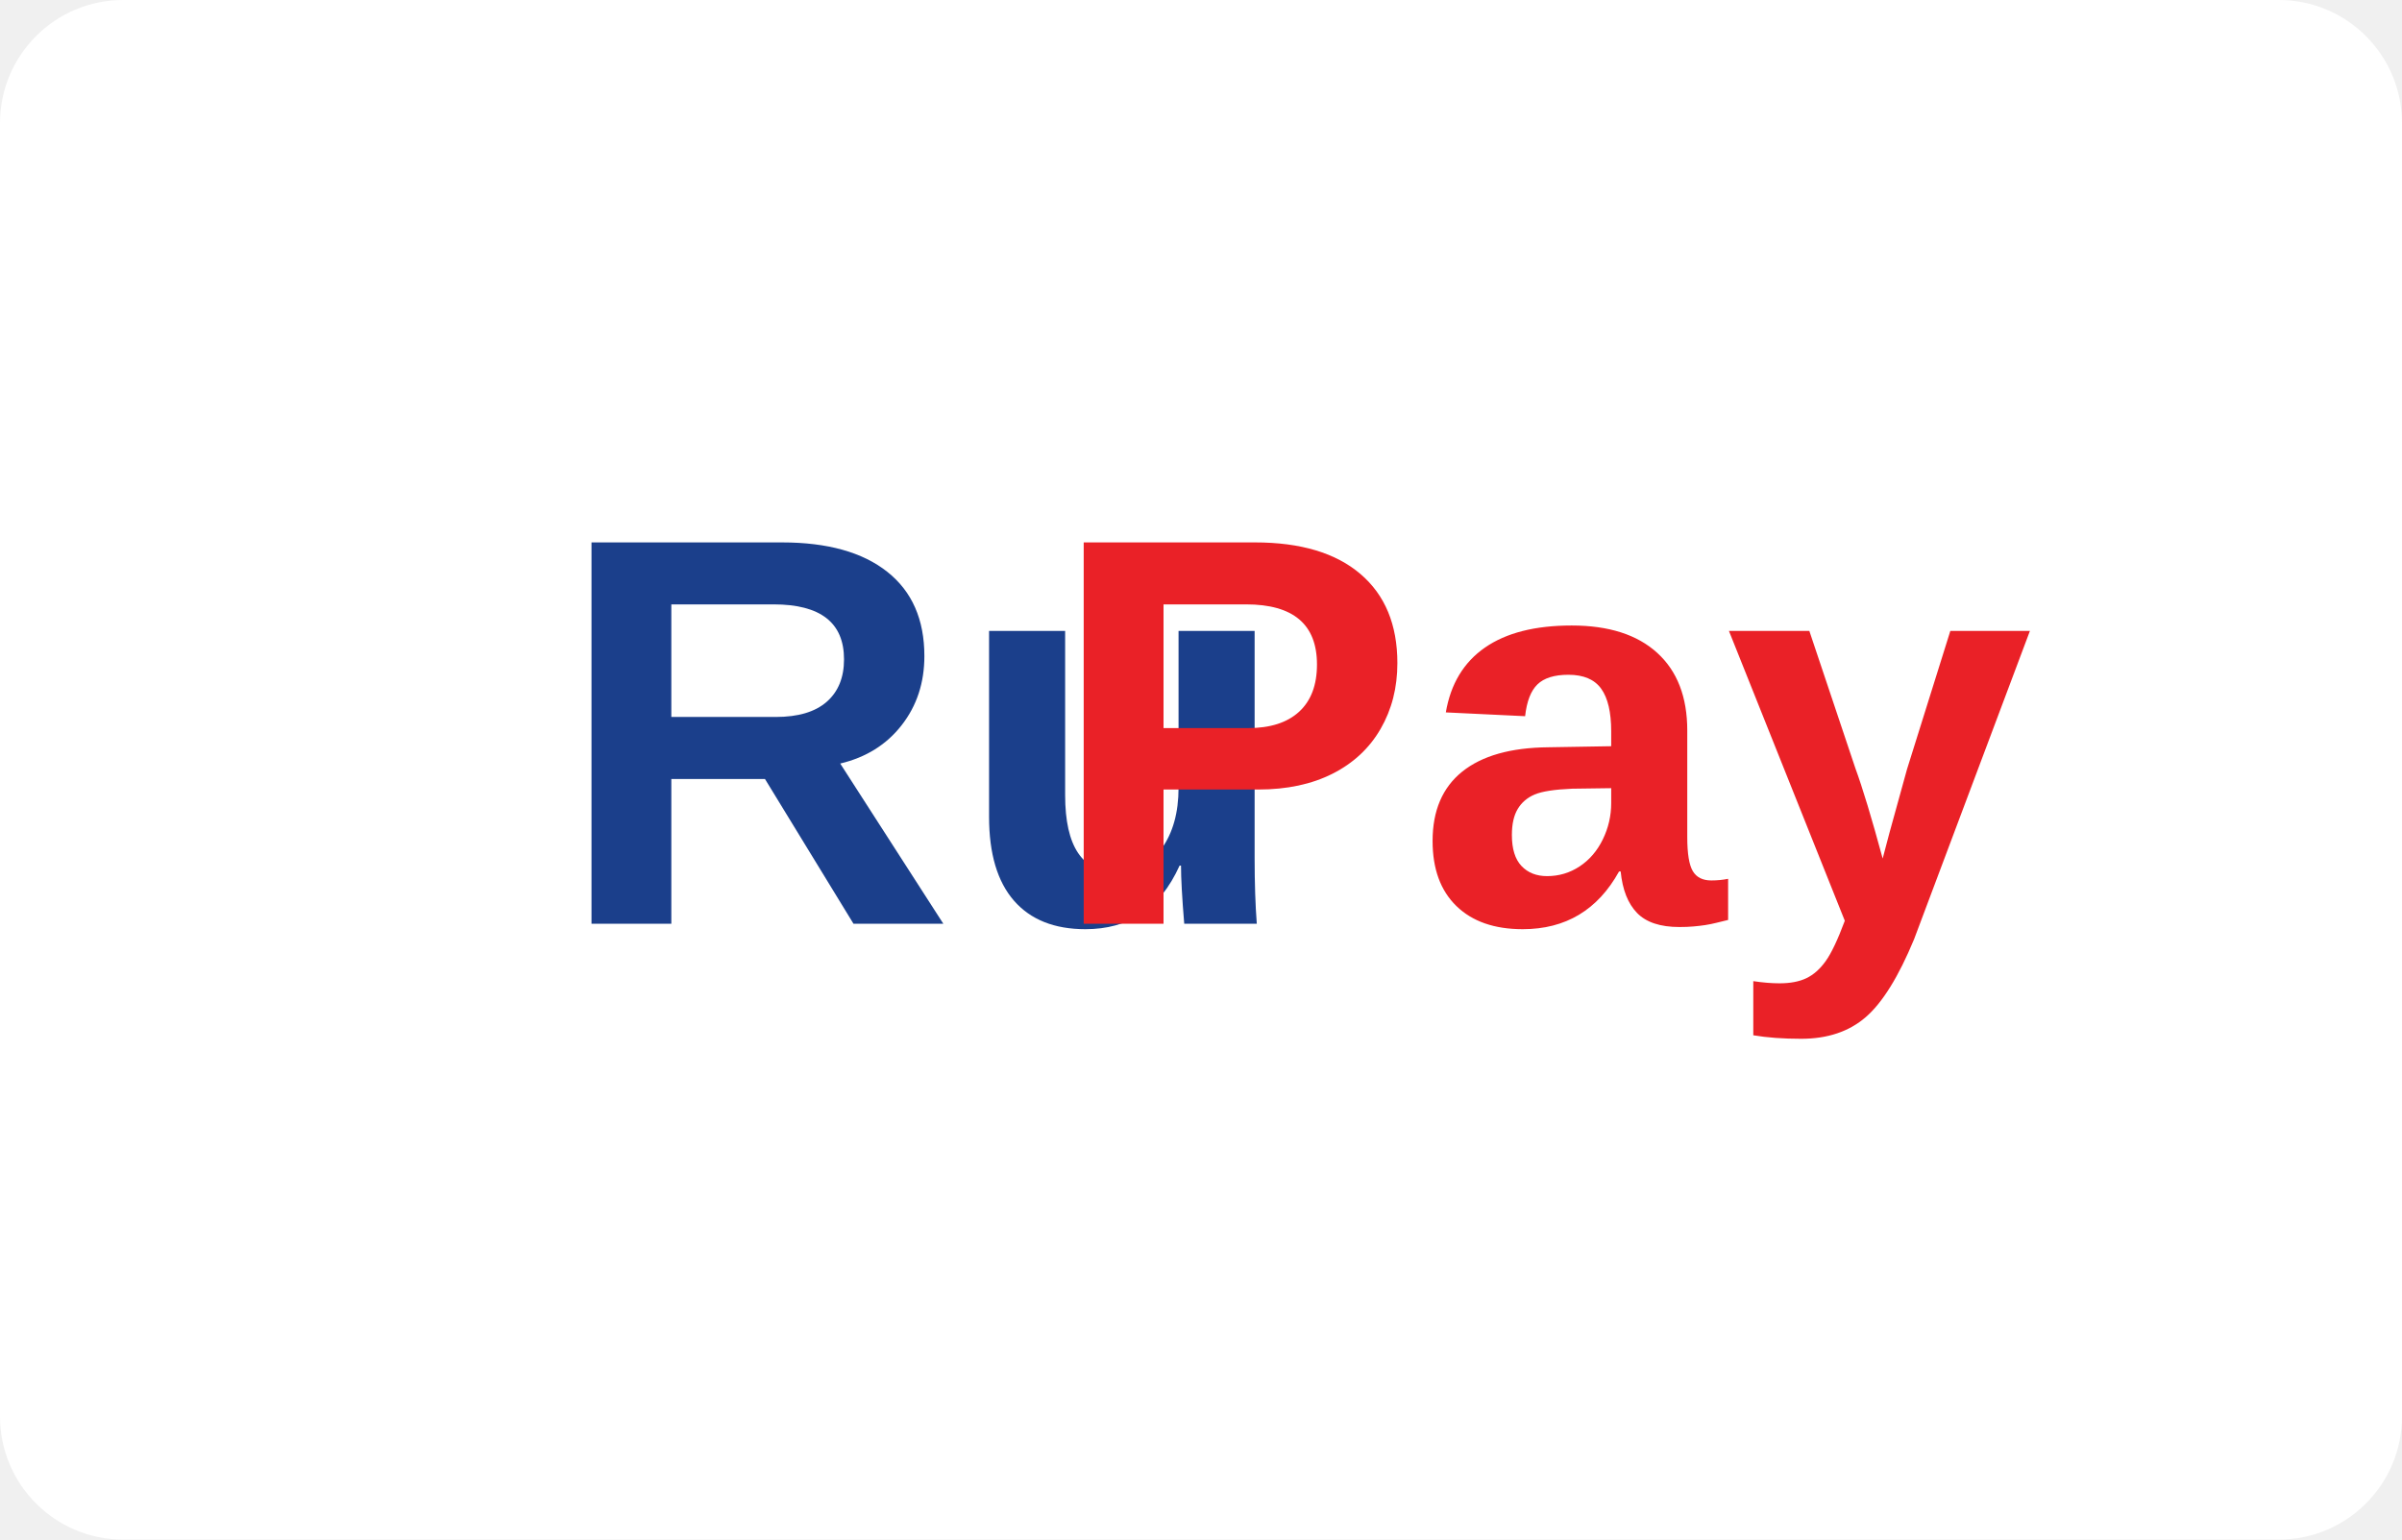
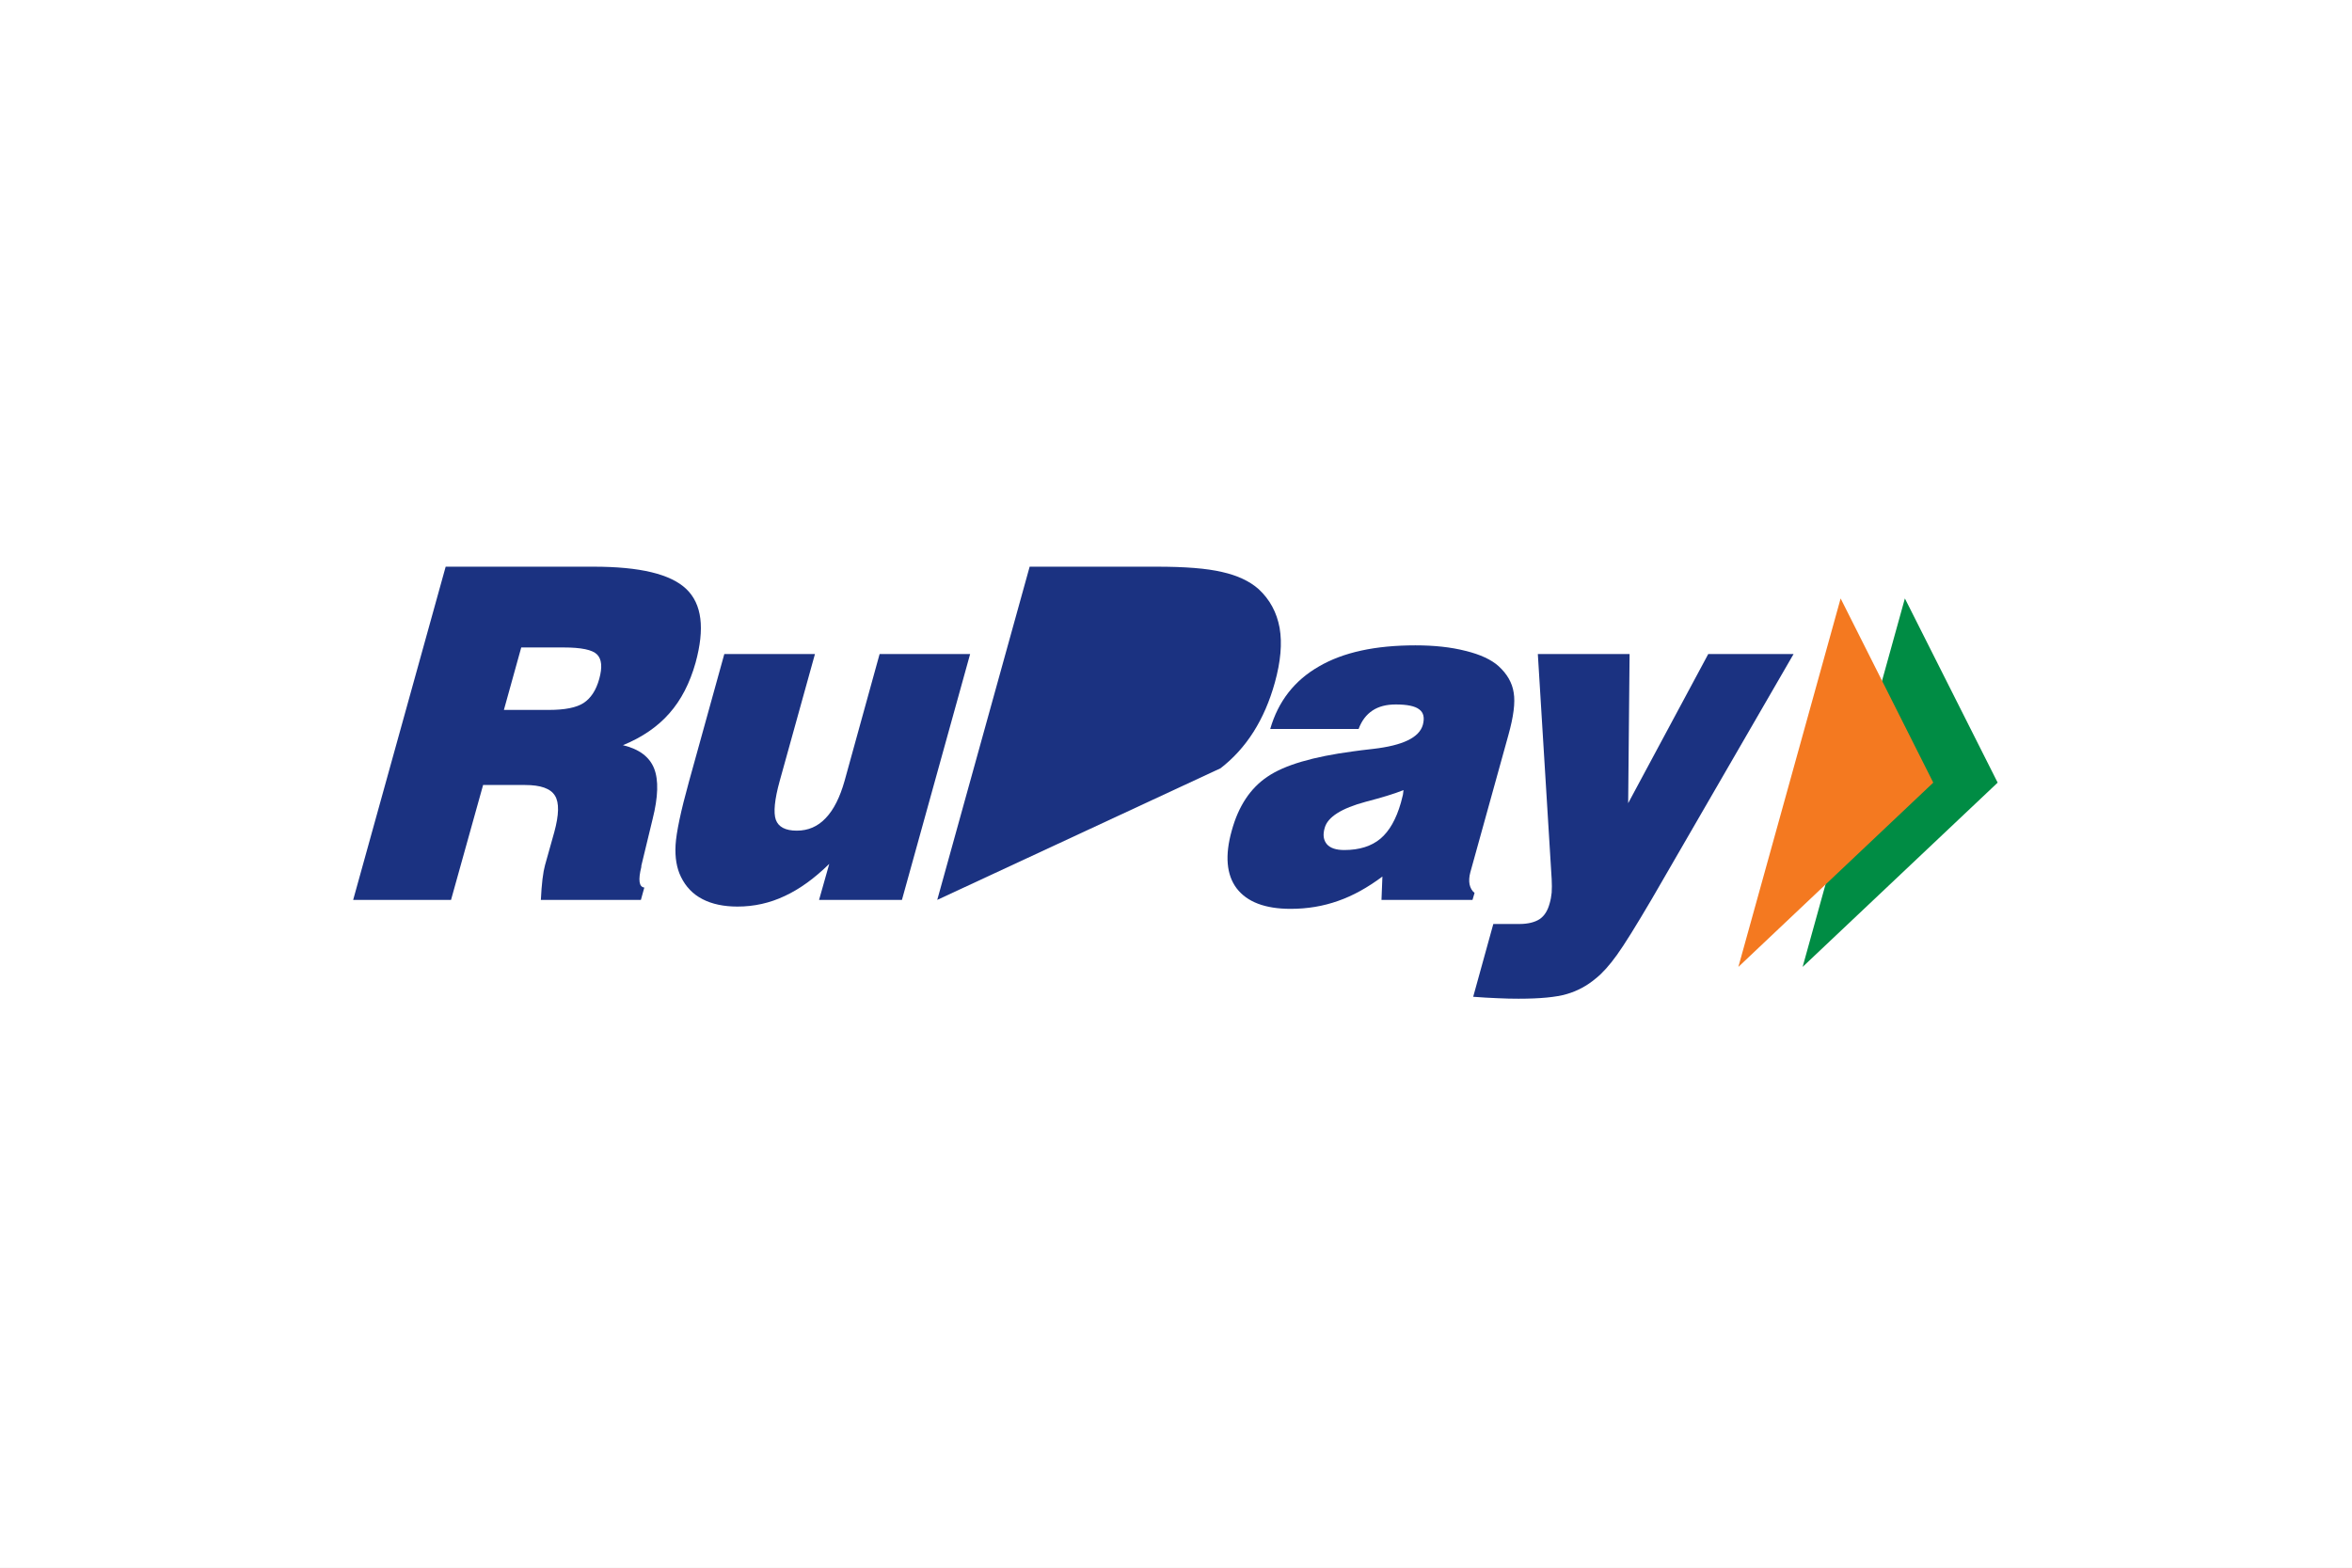
- <svg xmlns="http://www.w3.org/2000/svg" width="780" height="500" viewBox="0 0 780 500" fill="none">
-   <rect width="780" height="500" rx="40" fill="#ffffff" />
-   <text x="300" y="300" text-anchor="middle" font-family="Arial,Helvetica,sans-serif" font-size="180" font-weight="900" fill="#1B3F8B">Ru</text>
-   <text x="500" y="300" text-anchor="middle" font-family="Arial,Helvetica,sans-serif" font-size="180" font-weight="900" fill="#EA2127">Pay</text>
+ <svg xmlns="http://www.w3.org/2000/svg" width="120" height="80" viewBox="0 0 120 80" fill="none">
+   <rect width="120" height="80" fill="white" />
+   <g transform="translate(18, 28.9) scale(1.168)">
+     <g transform="matrix(0.3527778,0,0,-0.3527778,67.79784,1.403153)">
+       <path style="fill:#008c44;fill-opacity:1;fill-rule:nonzero;stroke:none" d="m 0,0 11.488,-22.811 -24.15,-22.822 z" />
+     </g>
+     <g transform="matrix(0.3527778,0,0,-0.3527778,64.99146,1.403153)">
+       <path style="fill:#f47920;fill-opacity:1;fill-rule:nonzero;stroke:none" d="M 0,0 11.471,-22.811 -12.663,-45.633 Z" />
+     </g>
+     <g transform="matrix(0.3527778,0,0,-0.3527778,0.01611121,14.57344)">
+       <path style="fill:#1b3281;fill-opacity:1;fill-rule:nonzero;stroke:none" d="m 0,0 11.454,41.266 h 18.312 c 5.723,0 9.546,-0.906 11.491,-2.773 1.931,-1.852 2.303,-4.875 1.139,-9.124 -0.704,-2.503 -1.774,-4.604 -3.244,-6.264 -1.458,-1.663 -3.381,-2.978 -5.749,-3.945 2.009,-0.483 3.287,-1.442 3.86,-2.88 0.57,-1.438 0.504,-3.535 -0.188,-6.284 L 35.682,4.232 35.678,4.076 C 35.276,2.462 35.395,1.598 36.05,1.528 L 35.628,0 H 23.24 c 0.042,0.971 0.119,1.839 0.201,2.568 0.09,0.746 0.201,1.324 0.311,1.721 l 1.155,4.121 c 0.582,2.143 0.618,3.638 0.078,4.499 -0.545,0.884 -1.765,1.319 -3.691,1.319 H 16.088 L 12.118,0 Z m 18.664,23.527 h 5.576 c 1.954,0 3.396,0.279 4.285,0.856 0.893,0.582 1.556,1.565 1.945,2.987 0.403,1.446 0.304,2.454 -0.274,3.027 -0.577,0.582 -1.958,0.865 -4.129,0.865 h -5.256 z" />
+     </g>
+     <g transform="matrix(0.3527778,0,0,-0.3527778,26.96639,3.830933)">
+       <path style="fill:#1b3281;fill-opacity:1;fill-rule:nonzero;stroke:none" d="m 0,0 -8.444,-30.451 h -10.261 l 1.261,4.461 c -1.806,-1.774 -3.654,-3.121 -5.517,-3.982 -1.848,-0.876 -3.798,-1.307 -5.851,-1.307 -1.697,0 -3.154,0.308 -4.327,0.919 -1.187,0.609 -2.071,1.535 -2.666,2.756 -0.528,1.069 -0.758,2.389 -0.668,3.966 0.095,1.552 0.643,4.17 1.659,7.836 L -30.438,0 h 11.224 l -4.367,-15.728 c -0.638,-2.302 -0.79,-3.92 -0.479,-4.801 0.324,-0.889 1.189,-1.348 2.593,-1.348 1.414,0 2.603,0.512 3.585,1.557 0.996,1.036 1.765,2.581 2.343,4.637 L -11.208,0 Z" />
+     </g>
+     <g transform="matrix(0.3527778,0,0,-0.3527778,25.52981,14.57344)">
+       <path style="fill:#1b3281;fill-opacity:1;fill-rule:nonzero;stroke:none" d="m 0,0 11.442,41.266 h 15.74 c 3.473,0 6.161,-0.205 8.078,-0.655 1.913,-0.431 3.413,-1.131 4.528,-2.118 1.397,-1.291 2.253,-2.889 2.605,-4.806 0.331,-1.917 0.135,-4.15 -0.59,-6.772 C 40.521,22.302 38.274,18.767 35.072,16.297 31.86,13.859 27.886,12.634 H 15.777 L 12.278,0 Z m 18.566,22.712 h 3.958 c 2.559,0 4.358,0.316 5.412,0.926 1.02,0.618 1.745,1.716 2.187,3.277 0.442,1.582 0.328,2.688 -0.34,3.306 -0.643,0.615 -2.286,0.926 -4.915,0.926 h -3.95 z" />
+     </g>
+     <g transform="matrix(0.3527778,0,0,-0.3527778,44.93499,14.57344)">
+       <path style="fill:#1b3281;fill-opacity:1;fill-rule:nonzero;stroke:none" d="m 0,0 0.114,2.892 c -1.81,-1.355 -3.643,-2.379 -5.486,-3.019 -1.835,-0.652 -3.789,-0.983 -5.882,-0.983 -3.179,0 -5.396,0.864 -6.678,2.536 -1.266,1.675 -1.474,4.08 -0.61,7.148 0.827,3.028 2.298,5.257 4.42,6.682 2.11,1.442 5.634,2.474 10.578,3.134 0.627,0.102 1.467,0.184 2.519,0.311 3.655,0.423 5.707,1.397 6.149,2.986 0.23,0.87 0.09,1.512 -0.45,1.906 -0.521,0.409 -1.495,0.61 -2.901,0.61 -1.167,0 -2.106,-0.242 -2.876,-0.745 -0.769,-0.508 -1.343,-1.25 -1.732,-2.294 h -10.943 c 0.988,3.428 3.007,6.018 6.038,7.75 3.02,1.762 7.002,2.61 11.934,2.61 2.319,0 4.396,-0.217 6.232,-0.688 1.839,-0.451 3.183,-1.094 4.055,-1.872 1.073,-0.971 1.708,-2.078 1.889,-3.302 0.209,-1.221 -0.02,-2.971 -0.66,-5.261 L 11.003,3.424 C 10.852,2.868 10.823,2.372 10.905,1.921 11.003,1.491 11.191,1.123 11.523,0.86 L 11.27,0 Z M 2.728,13.597 C 1.536,13.118 -0.013,12.659 -1.938,12.155 -4.961,11.344 -6.662,10.262 -7.03,8.923 -7.285,8.062 -7.182,7.399 -6.761,6.895 c 0.415,-0.479 1.136,-0.721 2.152,-0.721 1.863,0 3.359,0.471 4.474,1.401 1.118,0.942 1.954,2.421 2.539,4.461 0.102,0.434 0.192,0.746 0.25,0.979 z" />
+     </g>
+     <g transform="matrix(0.3527778,0,0,-0.3527778,48.94095,18.80642)">
+       <path style="fill:#1b3281;fill-opacity:1;fill-rule:nonzero;stroke:none" d="m 0,0 2.491,9.013 h 3.212 c 1.073,0 1.917,0.212 2.515,0.598 0.607,0.401 1.02,1.077 1.258,1.987 0.119,0.401 0.192,0.823 0.242,1.302 0.032,0.508 0.032,1.045 0,1.667 L 8.004,42.45 H 19.365 L 19.189,23.974 29.107,42.45 H 39.672 L 22.138,12.146 C 20.148,8.759 18.702,6.432 17.784,5.162 16.878,3.908 16.018,2.933 15.183,2.273 14.101,1.36 12.893,0.713 11.589,0.336 10.282,-0.049 8.292,-0.241 5.617,-0.241 c -0.77,0 -1.656,0.015 -2.614,0.065 C 2.052,-0.139 1.037,-0.082 0,0" />
+     </g>
+   </g>
</svg>
